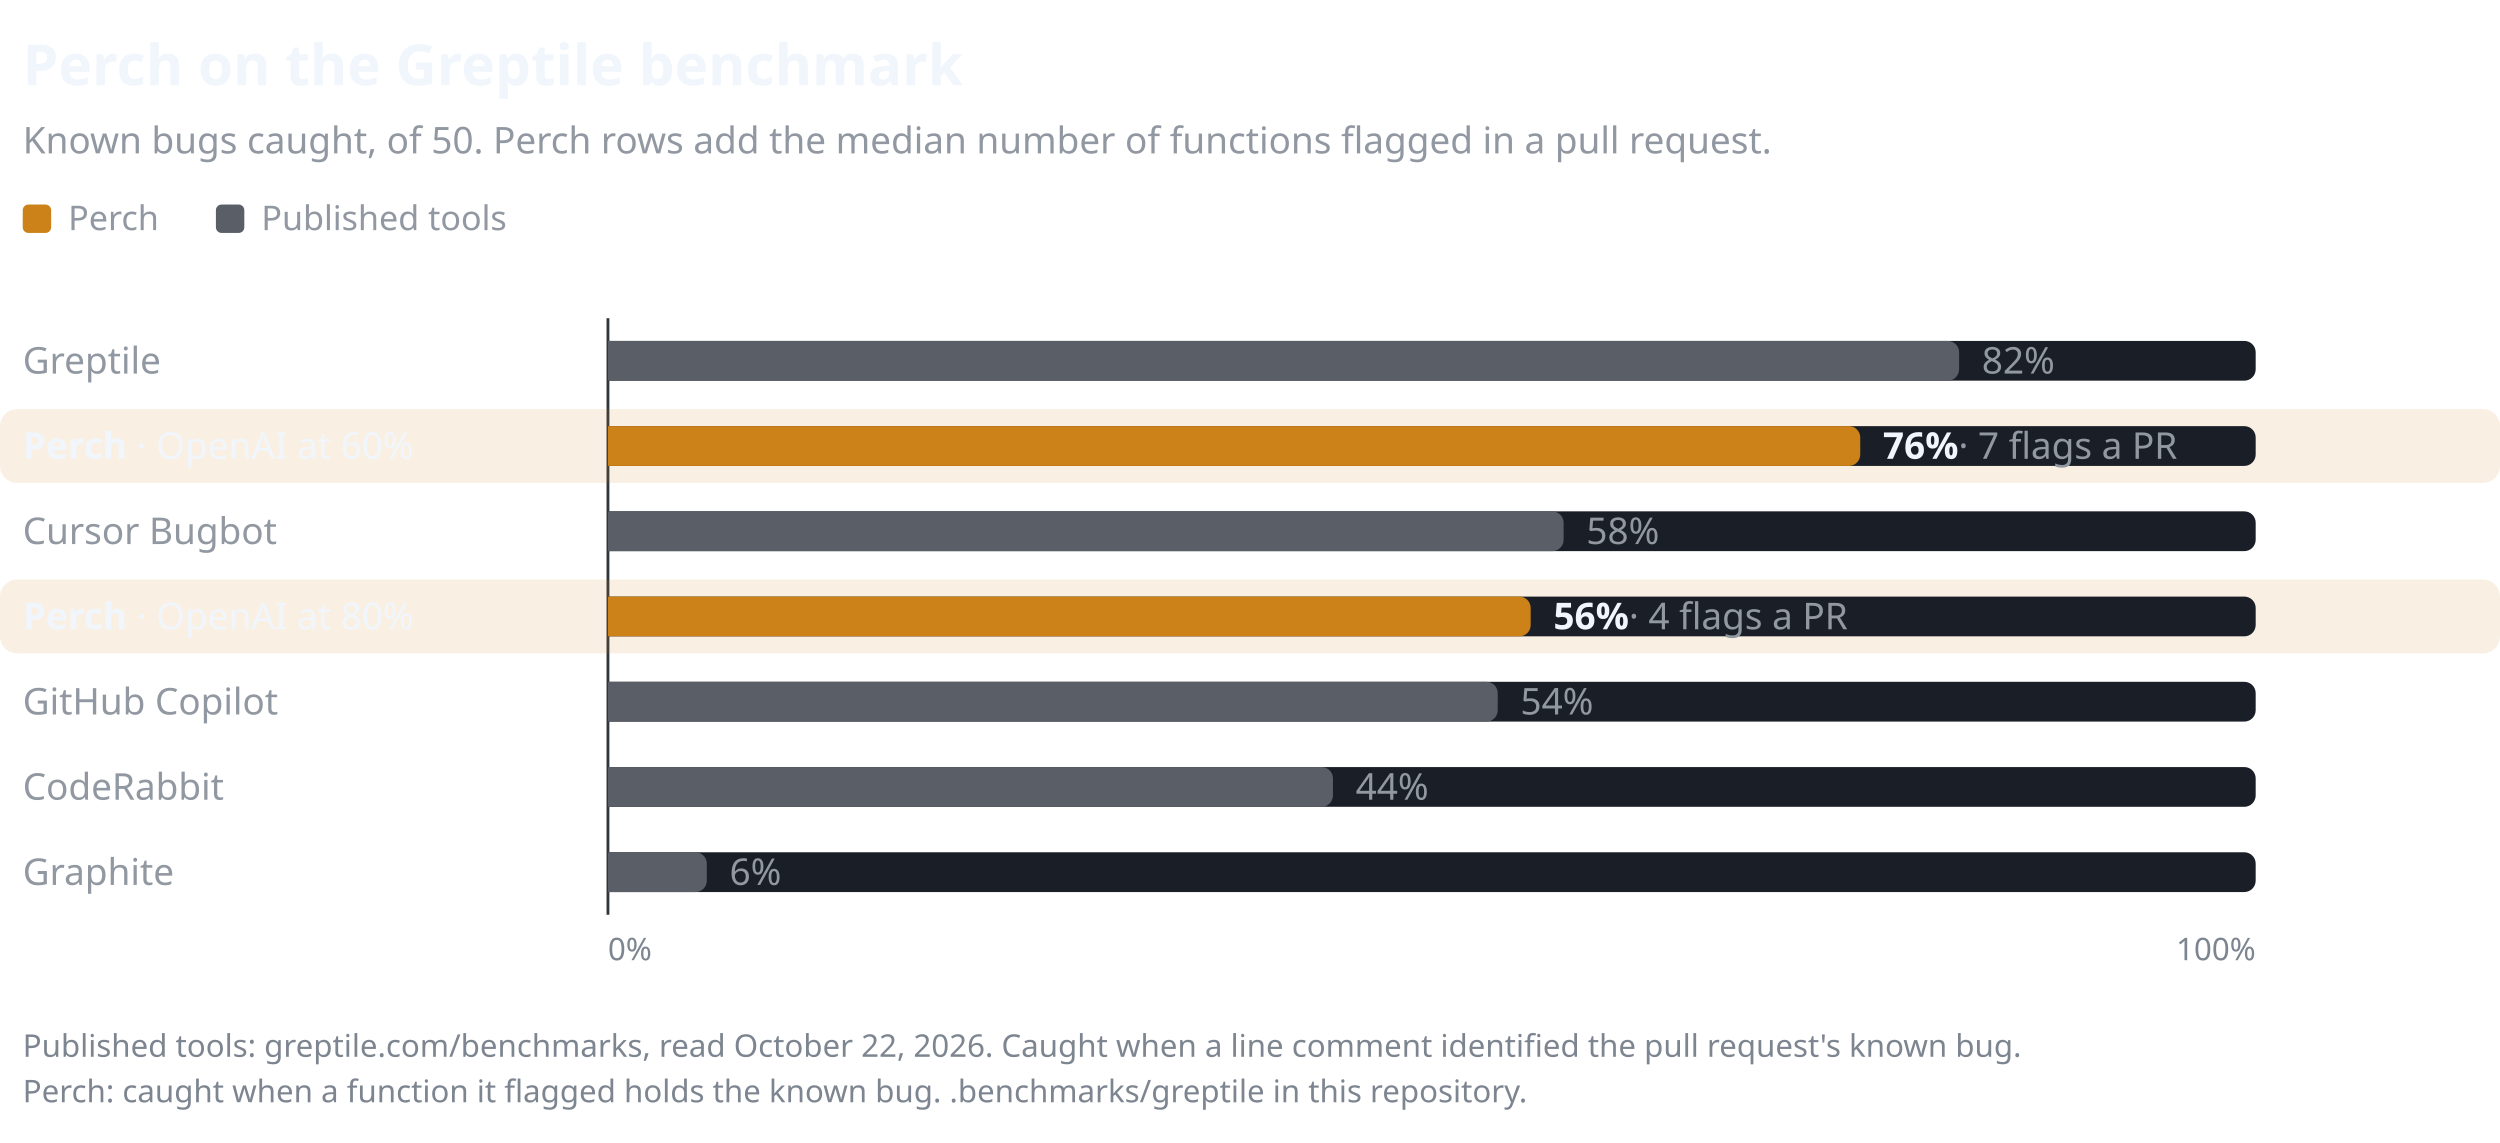
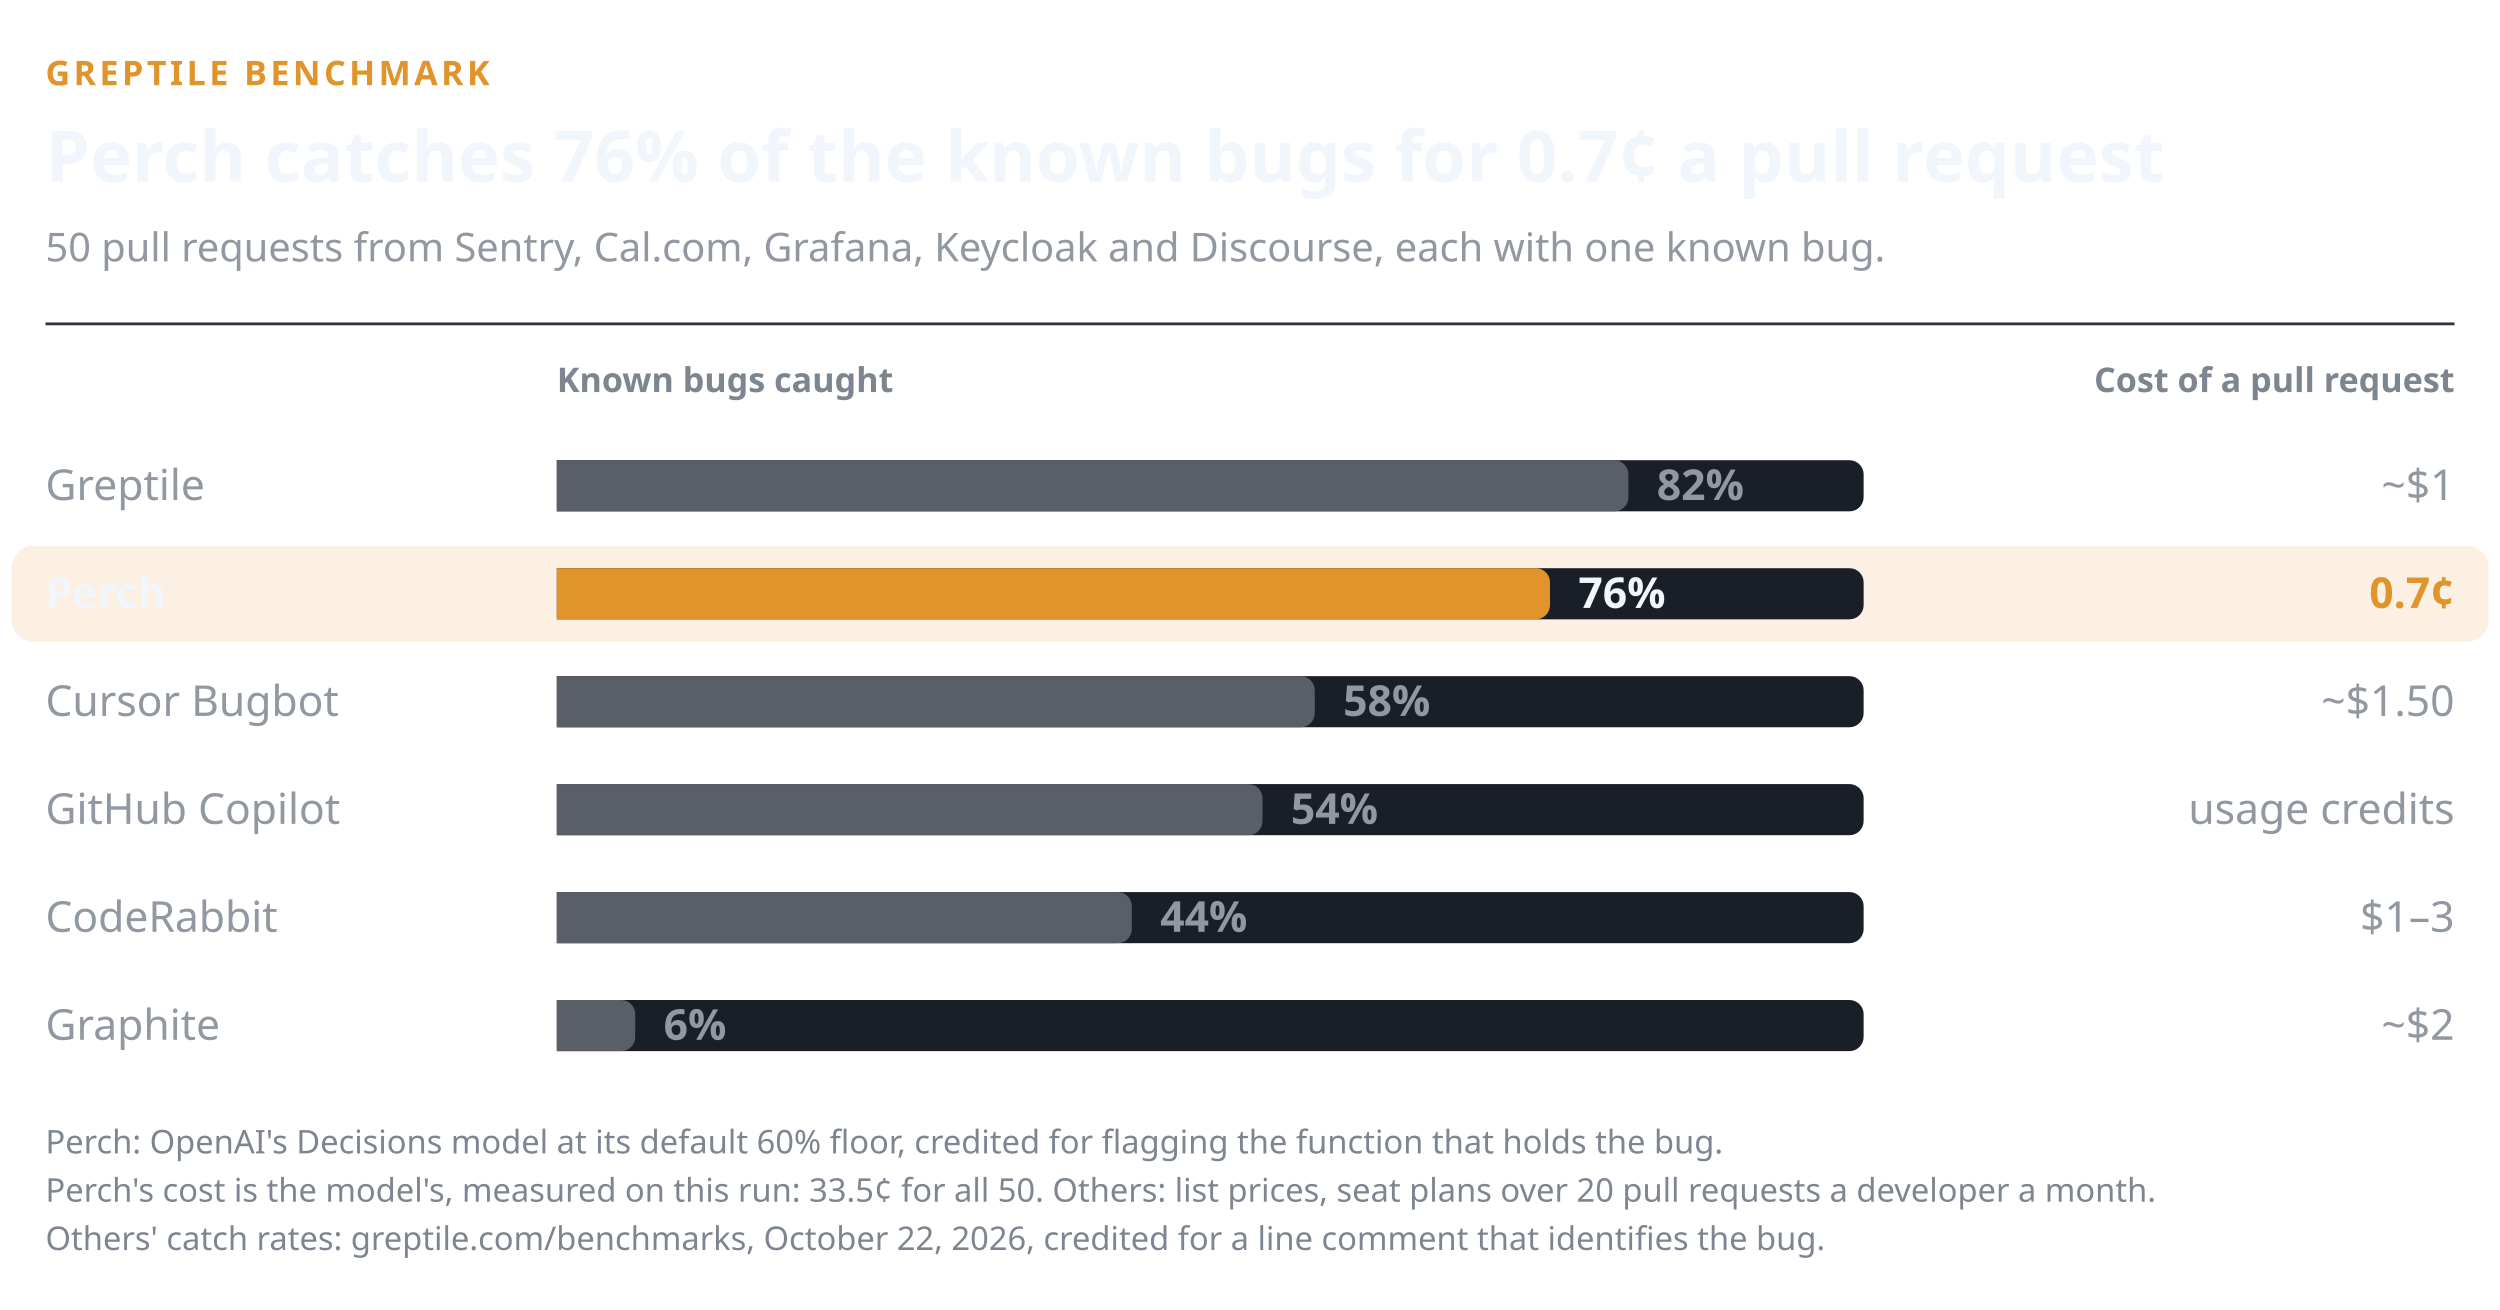
- <svg xmlns="http://www.w3.org/2000/svg" width="880" height="402" viewBox="0 0 880 402" role="img" aria-labelledby="title desc">
+ <svg xmlns="http://www.w3.org/2000/svg" width="880" height="461" viewBox="0 0 880 461" role="img" aria-labelledby="title desc">
  <style>text{font-family:-apple-system, BlinkMacSystemFont, 'Segoe UI', 'Noto Sans', Helvetica, Arial, sans-serif}.n{font-variant-numeric:tabular-nums}</style>
-   <text x="8" y="30" font-size="20" font-weight="600" fill="#f0f6fc">Perch on the Greptile benchmark</text>
-   <text x="8" y="54" font-size="13" fill="#9198a1">Known bugs caught, of 50. Perch rows add the median number of functions flagged in a pull request.</text>
-   <rect x="8" y="72" width="10" height="10" rx="2" fill="#cc8218" />
-   <text x="24" y="81" font-size="12" fill="#9198a1">Perch</text>
-   <rect x="76" y="72" width="10" height="10" rx="2" fill="#5a5e66" />
-   <text x="92" y="81" font-size="12" fill="#9198a1">Published tools</text>
-   <line x1="214" y1="112" x2="214" y2="322" stroke="#30363d" stroke-width="1" />
-   <text class="n" x="214" y="338" font-size="11" fill="#7d8590">0%</text>
-   <text class="n" x="794" y="338" font-size="11" text-anchor="end" fill="#7d8590">100%</text>
-   <text x="8" y="131.5" font-size="13" fill="#9198a1">Greptile</text>
-   <path d="M214,120h576a4,4 0 0 1 4,4v6a4,4 0 0 1 -4,4h-576z" fill="#1a1f27" />
-   <path d="M214,120h471.6a4,4 0 0 1 4,4v6a4,4 0 0 1 -4,4h-471.6z" fill="#5a5e66" />
-   <text class="n" x="697.6" y="131.5" font-size="13" fill="#9198a1">82%</text>
-   <rect x="0" y="144" width="880" height="26" rx="6" fill="#cc8218" fill-opacity="0.12" />
-   <text x="8" y="161.5" font-size="13" fill="#f0f6fc">
-     <tspan font-weight="600">Perch</tspan> · OpenAI at 60%</text>
-   <path d="M214,150h576a4,4 0 0 1 4,4v6a4,4 0 0 1 -4,4h-576z" fill="#1a1f27" />
-   <path d="M214,150h436.8a4,4 0 0 1 4,4v6a4,4 0 0 1 -4,4h-436.8z" fill="#cc8218" />
-   <text class="n" x="662.8" y="161.5" font-size="13" font-weight="600" fill="#f0f6fc">76%<tspan font-weight="400" fill="#9198a1"> · 7 flags a PR</tspan>
-   </text>
-   <text x="8" y="191.5" font-size="13" fill="#9198a1">Cursor Bugbot</text>
-   <path d="M214,180h576a4,4 0 0 1 4,4v6a4,4 0 0 1 -4,4h-576z" fill="#1a1f27" />
-   <path d="M214,180h332.4a4,4 0 0 1 4,4v6a4,4 0 0 1 -4,4h-332.4z" fill="#5a5e66" />
-   <text class="n" x="558.4" y="191.5" font-size="13" fill="#9198a1">58%</text>
-   <rect x="0" y="204" width="880" height="26" rx="6" fill="#cc8218" fill-opacity="0.12" />
-   <text x="8" y="221.5" font-size="13" fill="#f0f6fc">
-     <tspan font-weight="600">Perch</tspan> · OpenAI at 80%</text>
-   <path d="M214,210h576a4,4 0 0 1 4,4v6a4,4 0 0 1 -4,4h-576z" fill="#1a1f27" />
-   <path d="M214,210h320.8a4,4 0 0 1 4,4v6a4,4 0 0 1 -4,4h-320.8z" fill="#cc8218" />
-   <text class="n" x="546.8" y="221.5" font-size="13" font-weight="600" fill="#f0f6fc">56%<tspan font-weight="400" fill="#9198a1"> · 4 flags a PR</tspan>
-   </text>
-   <text x="8" y="251.5" font-size="13" fill="#9198a1">GitHub Copilot</text>
-   <path d="M214,240h576a4,4 0 0 1 4,4v6a4,4 0 0 1 -4,4h-576z" fill="#1a1f27" />
-   <path d="M214,240h309.2a4,4 0 0 1 4,4v6a4,4 0 0 1 -4,4h-309.2z" fill="#5a5e66" />
-   <text class="n" x="535.2" y="251.5" font-size="13" fill="#9198a1">54%</text>
-   <text x="8" y="281.5" font-size="13" fill="#9198a1">CodeRabbit</text>
-   <path d="M214,270h576a4,4 0 0 1 4,4v6a4,4 0 0 1 -4,4h-576z" fill="#1a1f27" />
-   <path d="M214,270h251.2a4,4 0 0 1 4,4v6a4,4 0 0 1 -4,4h-251.2z" fill="#5a5e66" />
-   <text class="n" x="477.2" y="281.5" font-size="13" fill="#9198a1">44%</text>
-   <text x="8" y="311.5" font-size="13" fill="#9198a1">Graphite</text>
-   <path d="M214,300h576a4,4 0 0 1 4,4v6a4,4 0 0 1 -4,4h-576z" fill="#1a1f27" />
-   <path d="M214,300h30.8a4,4 0 0 1 4,4v6a4,4 0 0 1 -4,4h-30.8z" fill="#5a5e66" />
-   <text class="n" x="256.8" y="311.5" font-size="13" fill="#9198a1">6%</text>
-   <text x="8" y="372" font-size="11" fill="#7d8590">Published tools: greptile.com/benchmarks, read October 22, 2026. Caught when a line comment identified the pull request's known bug.</text>
-   <text x="8" y="388" font-size="11" fill="#7d8590">Perch: caught when a function it flagged holds the known bug. .benchmarks/greptile in this repository.</text>
+   <text x="16" y="30" font-size="12" font-weight="700" letter-spacing="1.2" fill="#e0942b">GREPTILE BENCHMARK</text>
+   <text x="16" y="64" font-size="25" font-weight="700" fill="#f0f6fc">Perch catches 76% of the known bugs for 0.7¢ a pull request</text>
+   <text x="16" y="92" font-size="14" fill="#9198a1">50 pull requests from Sentry, Cal.com, Grafana, Keycloak and Discourse, each with one known bug.</text>
+   <line x1="16" y1="114" x2="864" y2="114" stroke="#30363d" stroke-width="1" />
+   <text x="196" y="138" font-size="12" font-weight="600" fill="#7d8590">Known bugs caught</text>
+   <text x="864" y="138" font-size="12" font-weight="600" text-anchor="end" fill="#7d8590">Cost of a pull request</text>
+   <text x="16" y="176" font-size="15" fill="#9198a1">Greptile</text>
+   <path d="M196,162h455a5,5 0 0 1 5,5v8a5,5 0 0 1 -5,5h-455z" fill="#1a1f27" />
+   <path d="M196,162h372.2a5,5 0 0 1 5,5v8a5,5 0 0 1 -5,5h-372.2z" fill="#5a5e66" />
+   <text class="n" x="583.2" y="176" font-size="15" font-weight="600" fill="#9198a1">82%</text>
+   <text class="n" x="864" y="176" font-size="15" text-anchor="end" font-weight="400" fill="#9198a1">~$1</text>
+   <rect x="4" y="192" width="872" height="34" rx="8" fill="#e0942b" fill-opacity="0.14" />
+   <text x="16" y="214" font-size="15" font-weight="700" fill="#f0f6fc">Perch</text>
+   <path d="M196,200h455a5,5 0 0 1 5,5v8a5,5 0 0 1 -5,5h-455z" fill="#1a1f27" />
+   <path d="M196,200h344.6a5,5 0 0 1 5,5v8a5,5 0 0 1 -5,5h-344.6z" fill="#e0942b" />
+   <text class="n" x="555.6" y="214" font-size="15" font-weight="700" fill="#f0f6fc">76%</text>
+   <text class="n" x="864" y="214" font-size="15" text-anchor="end" font-weight="700" fill="#e0942b">0.7¢</text>
+   <text x="16" y="252" font-size="15" fill="#9198a1">Cursor Bugbot</text>
+   <path d="M196,238h455a5,5 0 0 1 5,5v8a5,5 0 0 1 -5,5h-455z" fill="#1a1f27" />
+   <path d="M196,238h261.8a5,5 0 0 1 5,5v8a5,5 0 0 1 -5,5h-261.8z" fill="#5a5e66" />
+   <text class="n" x="472.8" y="252" font-size="15" font-weight="600" fill="#9198a1">58%</text>
+   <text class="n" x="864" y="252" font-size="15" text-anchor="end" font-weight="400" fill="#9198a1">~$1.50</text>
+   <text x="16" y="290" font-size="15" fill="#9198a1">GitHub Copilot</text>
+   <path d="M196,276h455a5,5 0 0 1 5,5v8a5,5 0 0 1 -5,5h-455z" fill="#1a1f27" />
+   <path d="M196,276h243.4a5,5 0 0 1 5,5v8a5,5 0 0 1 -5,5h-243.4z" fill="#5a5e66" />
+   <text class="n" x="454.4" y="290" font-size="15" font-weight="600" fill="#9198a1">54%</text>
+   <text class="n" x="864" y="290" font-size="15" text-anchor="end" font-weight="400" fill="#9198a1">usage credits</text>
+   <text x="16" y="328" font-size="15" fill="#9198a1">CodeRabbit</text>
+   <path d="M196,314h455a5,5 0 0 1 5,5v8a5,5 0 0 1 -5,5h-455z" fill="#1a1f27" />
+   <path d="M196,314h197.4a5,5 0 0 1 5,5v8a5,5 0 0 1 -5,5h-197.4z" fill="#5a5e66" />
+   <text class="n" x="408.4" y="328" font-size="15" font-weight="600" fill="#9198a1">44%</text>
+   <text class="n" x="864" y="328" font-size="15" text-anchor="end" font-weight="400" fill="#9198a1">$1–3</text>
+   <text x="16" y="366" font-size="15" fill="#9198a1">Graphite</text>
+   <path d="M196,352h455a5,5 0 0 1 5,5v8a5,5 0 0 1 -5,5h-455z" fill="#1a1f27" />
+   <path d="M196,352h22.6a5,5 0 0 1 5,5v8a5,5 0 0 1 -5,5h-22.6z" fill="#5a5e66" />
+   <text class="n" x="233.6" y="366" font-size="15" font-weight="600" fill="#9198a1">6%</text>
+   <text class="n" x="864" y="366" font-size="15" text-anchor="end" font-weight="400" fill="#9198a1">~$2</text>
+   <text x="16" y="406" font-size="11.5" fill="#7d8590">Perch: OpenAI's Decisions model at its default 60% floor, credited for flagging the function that holds the bug.</text>
+   <text x="16" y="423" font-size="11.5" fill="#7d8590">Perch's cost is the model's, measured on this run: 33.5¢ for all 50. Others: list prices, seat plans over 20 pull requests a developer a month.</text>
+   <text x="16" y="440" font-size="11.5" fill="#7d8590">Others' catch rates: greptile.com/benchmarks, October 22, 2026, credited for a line comment that identifies the bug.</text>
</svg>
